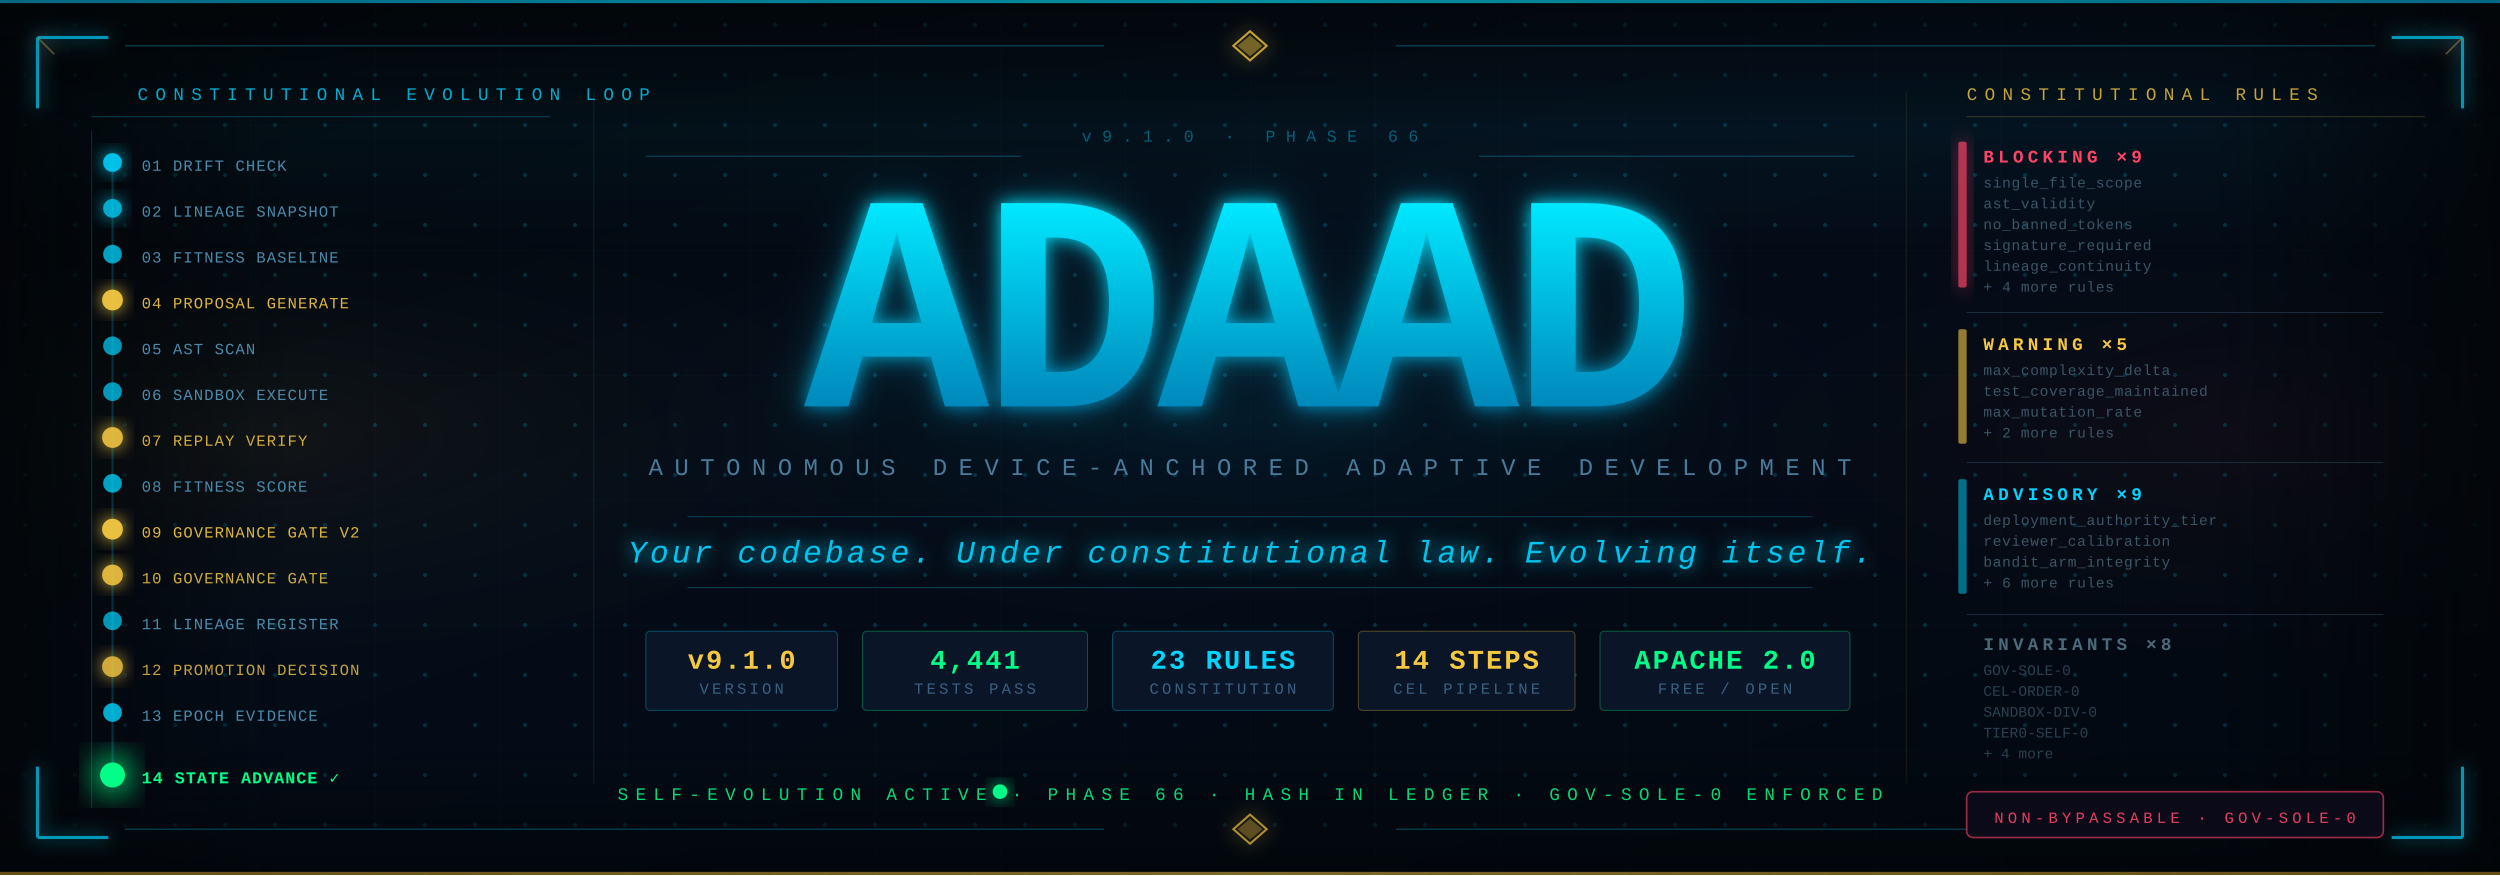
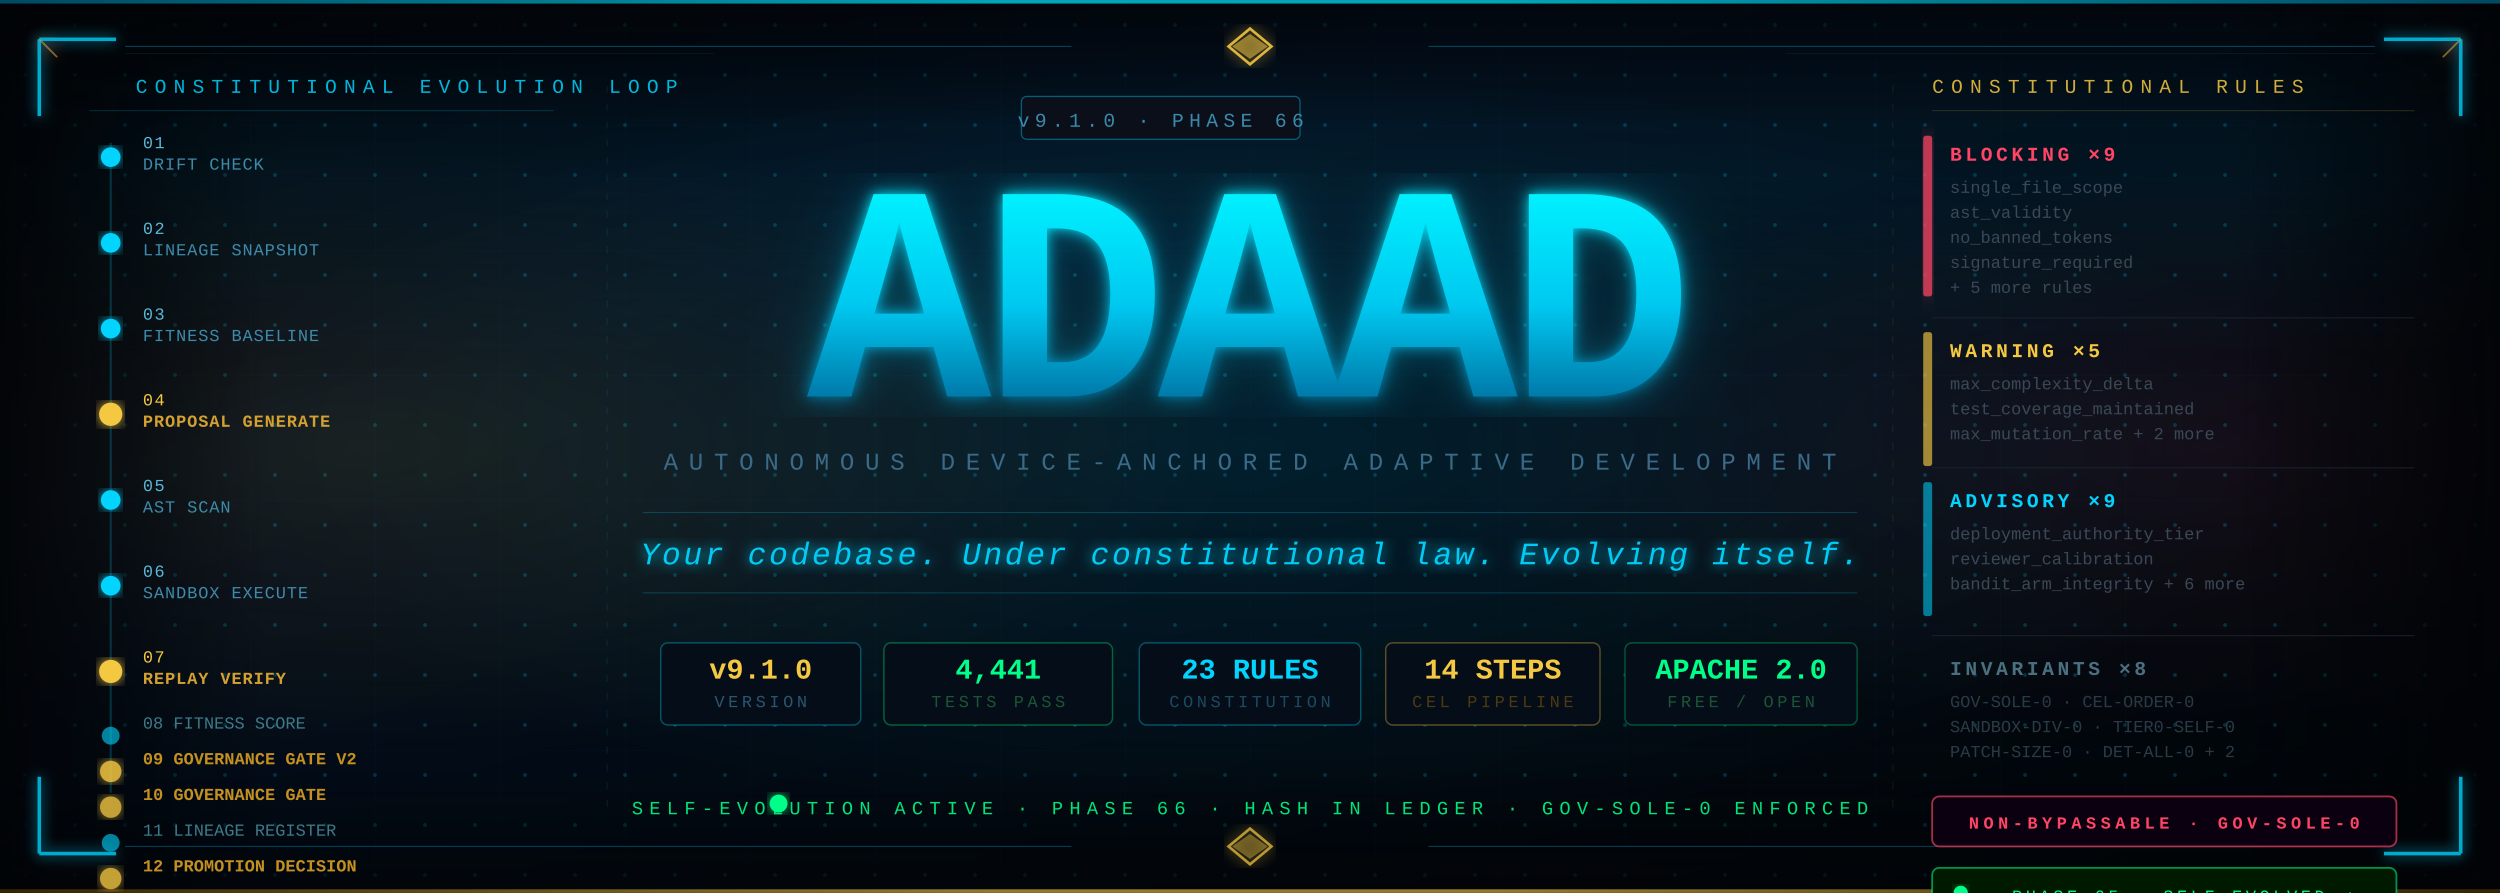
- <svg xmlns="http://www.w3.org/2000/svg" viewBox="0 0 1200 420">
+ <svg xmlns="http://www.w3.org/2000/svg" viewBox="0 0 1400 500">
  <defs>
    <style>
-     @keyframes pulse-cyan { 0%,100%{opacity:.9;} 50%{opacity:.4;} }
-     @keyframes pulse-gold { 0%,100%{opacity:.8;} 50%{opacity:.3;} }
-     @keyframes scan { 0%{transform:translateY(-420px)} 100%{transform:translateY(420px)} }
-     @keyframes dot-blink-1 { 0%,100%{fill:#00d4ff;opacity:1} 35%{fill:#00ff88;opacity:.6} }
-     @keyframes dot-blink-2 { 0%,100%{fill:#f5c842;opacity:.9} 60%{fill:#00d4ff;opacity:.5} }
-     @keyframes dot-blink-3 { 0%,100%{fill:#00ff88;opacity:1} 70%{fill:#f5c842;opacity:.4} }
-     @keyframes glow-breathe { 0%,100%{opacity:.04} 50%{opacity:.12} }
-     @keyframes title-pulse { 0%,100%{filter:url(#glow-strong)} 50%{filter:url(#glow-max)} }
+     @keyframes scan { 0%{transform:translateY(-200px)} 100%{transform:translateY(700px)} }
+     @keyframes flicker { 0%,100%{opacity:.9} 48%{opacity:.45} 52%{opacity:.7} }
+     @keyframes breathe { 0%,100%{opacity:.06} 50%{opacity:.18} }
+     @keyframes beacon { 0%,100%{r:5;opacity:1} 50%{r:8;opacity:.5} }
+     @keyframes beacon2 { 0%,100%{r:4;opacity:1} 50%{r:7;opacity:.4} }
+     @keyframes goldpulse { 0%,100%{opacity:.9} 50%{opacity:.35} }
+     @keyframes cyanpulse { 0%,100%{opacity:.85} 50%{opacity:.3} }
+     @keyframes greenpulse { 0%,100%{opacity:.95} 50%{opacity:.5} }
+     @keyframes shimmer { 0%{stroke-dashoffset:0} 100%{stroke-dashoffset:-40} }
  </style>
-     <pattern id="dots" x="0" y="0" width="24" height="24" patternUnits="userSpaceOnUse">
-       <circle cx="12" cy="12" r="1" fill="#00d4ff" opacity="0.18" />
+     <pattern id="dots" width="28" height="28" patternUnits="userSpaceOnUse">
+       <circle cx="14" cy="14" r="1.1" fill="#00d4ff" opacity="0.2" />
    </pattern>
-     <pattern id="grid" x="0" y="0" width="60" height="60" patternUnits="userSpaceOnUse">
-       <path d="M 60 0 L 0 0 0 60" fill="none" stroke="#00d4ff" stroke-width="0.3" opacity="0.12" />
+     <pattern id="finegrid" width="70" height="70" patternUnits="userSpaceOnUse">
+       <path d="M70 0L0 0 0 70" fill="none" stroke="#00d4ff" stroke-width="0.3" opacity="0.11" />
    </pattern>
-     <filter id="glow-soft" x="-50%" y="-50%" width="200%" height="200%">
-       <feGaussianBlur stdDeviation="4" result="b" />
-       <feMerge>
-         <feMergeNode in="b" />
-         <feMergeNode in="SourceGraphic" />
-       </feMerge>
-     </filter>
-     <filter id="glow-strong" x="-80%" y="-80%" width="260%" height="260%">
-       <feGaussianBlur stdDeviation="8" result="b" />
-       <feMerge>
-         <feMergeNode in="b" />
-         <feMergeNode in="b" />
-         <feMergeNode in="SourceGraphic" />
-       </feMerge>
-     </filter>
-     <filter id="glow-max" x="-100%" y="-100%" width="300%" height="300%">
-       <feGaussianBlur stdDeviation="14" result="b" />
-       <feMerge>
-         <feMergeNode in="b" />
-         <feMergeNode in="b" />
-         <feMergeNode in="SourceGraphic" />
-       </feMerge>
-     </filter>
-     <filter id="glow-red" x="-80%" y="-80%" width="260%" height="260%">
+     <filter id="gs">
+       <feGaussianBlur stdDeviation="3.5" result="b" />
+       <feMerge>
+         <feMergeNode in="b" />
+         <feMergeNode in="SourceGraphic" />
+       </feMerge>
+     </filter>
+     <filter id="gm">
+       <feGaussianBlur stdDeviation="9" result="b" />
+       <feMerge>
+         <feMergeNode in="b" />
+         <feMergeNode in="b" />
+         <feMergeNode in="SourceGraphic" />
+       </feMerge>
+     </filter>
+     <filter id="gxl">
+       <feGaussianBlur stdDeviation="20" result="b" />
+       <feMerge>
+         <feMergeNode in="b" />
+         <feMergeNode in="b" />
+         <feMergeNode in="b" />
+         <feMergeNode in="SourceGraphic" />
+       </feMerge>
+     </filter>
+     <filter id="gred">
      <feGaussianBlur stdDeviation="5" result="b" />
      <feMerge>
        <feMergeNode in="b" />
        <feMergeNode in="SourceGraphic" />
      </feMerge>
    </filter>
-     <filter id="vignette">
-       <feFlood flood-color="black" flood-opacity="1" result="flood" />
-       <feComposite in="flood" in2="SourceGraphic" operator="in" result="comp" />
-       <feBlend in="SourceGraphic" in2="comp" mode="normal" />
-     </filter>
-     <linearGradient id="bg-grad" x1="0%" y1="0%" x2="100%" y2="100%">
-       <stop offset="0%" stop-color="#020508" />
-       <stop offset="40%" stop-color="#040c18" />
-       <stop offset="100%" stop-color="#020810" />
-     </linearGradient>
-     <radialGradient id="center-glow" cx="50%" cy="48%" r="45%">
-       <stop offset="0%" stop-color="#00d4ff" stop-opacity="0.07" />
-       <stop offset="60%" stop-color="#0a1628" stop-opacity="0" />
-       <stop offset="100%" stop-color="#020508" stop-opacity="0" />
+     <linearGradient id="bg" x1="0%" y1="0%" x2="100%" y2="100%">
+       <stop offset="0%" stop-color="#010306" />
+       <stop offset="30%" stop-color="#030d1c" />
+       <stop offset="65%" stop-color="#020a12" />
+       <stop offset="100%" stop-color="#010306" />
+     </linearGradient>
+     <radialGradient id="cglow" cx="50%" cy="50%" r="42%">
+       <stop offset="0%" stop-color="#00d4ff" stop-opacity="0.1">
+         <animate attributeName="stop-opacity" values="0.1;0.2;0.1" dur="5s" repeatCount="indefinite" />
+       </stop>
+       <stop offset="100%" stop-color="#00d4ff" stop-opacity="0" />
    </radialGradient>
-     <radialGradient id="left-glow" cx="10%" cy="50%" r="30%">
-       <stop offset="0%" stop-color="#f5c842" stop-opacity="0.06" />
-       <stop offset="100%" stop-color="#020508" stop-opacity="0" />
+     <radialGradient id="lglow" cx="15%" cy="50%" r="35%">
+       <stop offset="0%" stop-color="#f5c842" stop-opacity="0.09" />
+       <stop offset="100%" stop-color="#f5c842" stop-opacity="0" />
    </radialGradient>
-     <radialGradient id="right-glow" cx="90%" cy="50%" r="30%">
-       <stop offset="0%" stop-color="#ff4466" stop-opacity="0.05" />
-       <stop offset="100%" stop-color="#020508" stop-opacity="0" />
+     <radialGradient id="rglow" cx="88%" cy="50%" r="32%">
+       <stop offset="0%" stop-color="#ff4466" stop-opacity="0.07" />
+       <stop offset="100%" stop-color="#ff4466" stop-opacity="0" />
    </radialGradient>
-     <linearGradient id="cyan-grad" x1="0%" y1="0%" x2="100%" y2="0%">
-       <stop offset="0%" stop-color="#00a8d4" />
-       <stop offset="50%" stop-color="#00e8ff" />
-       <stop offset="100%" stop-color="#00a8d4" />
-     </linearGradient>
-     <linearGradient id="gold-grad" x1="0%" y1="0%" x2="100%" y2="0%">
-       <stop offset="0%" stop-color="#c89820" />
-       <stop offset="50%" stop-color="#f5c842" />
-       <stop offset="100%" stop-color="#c89820" />
-     </linearGradient>
-     <linearGradient id="scan-grad" x1="0%" y1="0%" x2="0%" y2="100%">
+     <linearGradient id="cyang" x1="0%" y1="0%" x2="100%" y2="0%">
+       <stop offset="0%" stop-color="#006688" />
+       <stop offset="40%" stop-color="#00e8ff" />
+       <stop offset="60%" stop-color="#00e8ff" />
+       <stop offset="100%" stop-color="#006688" />
+     </linearGradient>
+     <linearGradient id="goldg" x1="0%" y1="0%" x2="100%" y2="0%">
+       <stop offset="0%" stop-color="#5a3a00" />
+       <stop offset="40%" stop-color="#f5c842" />
+       <stop offset="60%" stop-color="#f5c842" />
+       <stop offset="100%" stop-color="#5a3a00" />
+     </linearGradient>
+     <linearGradient id="titleg" x1="0%" y1="0%" x2="0%" y2="100%">
+       <stop offset="0%" stop-color="#00f0ff" />
+       <stop offset="55%" stop-color="#00c8f0" />
+       <stop offset="100%" stop-color="#007aaa" />
+     </linearGradient>
+     <linearGradient id="scanfade" x1="0%" y1="0%" x2="0%" y2="100%">
      <stop offset="0%" stop-color="#00d4ff" stop-opacity="0" />
-       <stop offset="50%" stop-color="#00d4ff" stop-opacity="0.04" />
+       <stop offset="50%" stop-color="#00d4ff" stop-opacity="0.05" />
      <stop offset="100%" stop-color="#00d4ff" stop-opacity="0" />
    </linearGradient>
-     <linearGradient id="title-glow-grad" x1="0%" y1="0%" x2="0%" y2="100%">
-       <stop offset="0%" stop-color="#00e8ff" />
-       <stop offset="100%" stop-color="#0088bb" />
-     </linearGradient>
-     <linearGradient id="vignette-grad" x1="0%" y1="0%" x2="100%" y2="0%">
-       <stop offset="0%" stop-color="#020508" stop-opacity="0.9" />
-       <stop offset="12%" stop-color="#020508" stop-opacity="0" />
-       <stop offset="88%" stop-color="#020508" stop-opacity="0" />
-       <stop offset="100%" stop-color="#020508" stop-opacity="0.9" />
-     </linearGradient>
-     <linearGradient id="vignette-tb" x1="0%" y1="0%" x2="0%" y2="100%">
-       <stop offset="0%" stop-color="#020508" stop-opacity="0.6" />
-       <stop offset="15%" stop-color="#020508" stop-opacity="0" />
-       <stop offset="85%" stop-color="#020508" stop-opacity="0" />
-       <stop offset="100%" stop-color="#020508" stop-opacity="0.7" />
-     </linearGradient>
-     <clipPath id="banner-clip">
-       <rect width="1200" height="420" />
+     <linearGradient id="vlr" x1="0%" y1="0%" x2="100%" y2="0%">
+       <stop offset="0%" stop-color="#010306" stop-opacity="0.92" />
+       <stop offset="11%" stop-color="#010306" stop-opacity="0" />
+       <stop offset="89%" stop-color="#010306" stop-opacity="0" />
+       <stop offset="100%" stop-color="#010306" stop-opacity="0.92" />
+     </linearGradient>
+     <linearGradient id="vtb" x1="0%" y1="0%" x2="0%" y2="100%">
+       <stop offset="0%" stop-color="#010306" stop-opacity="0.7" />
+       <stop offset="14%" stop-color="#010306" stop-opacity="0" />
+       <stop offset="86%" stop-color="#010306" stop-opacity="0" />
+       <stop offset="100%" stop-color="#010306" stop-opacity="0.75" />
+     </linearGradient>
+     <clipPath id="clip">
+       <rect width="1400" height="500" />
    </clipPath>
  </defs>
-   <rect width="1200" height="420" fill="url(#bg-grad)" />
-   <rect width="1200" height="420" fill="url(#dots)" />
-   <rect width="1200" height="420" fill="url(#grid)" opacity="0.5" />
-   <rect width="1200" height="420" fill="url(#center-glow)">
-     <animate attributeName="opacity" values="1;1.5;1" dur="4s" repeatCount="indefinite" />
-   </rect>
-   <rect width="1200" height="420" fill="url(#left-glow)" />
-   <rect width="1200" height="420" fill="url(#right-glow)" />
-   <g clip-path="url(#banner-clip)">
-     <rect x="0" y="0" width="1200" height="120" fill="url(#scan-grad)">
-       <animateTransform attributeName="transform" type="translate" values="0,0;0,420" dur="6s" repeatCount="indefinite" calcMode="linear" />
+   <rect width="1400" height="500" fill="url(#bg)" />
+   <rect width="1400" height="500" fill="url(#dots)" />
+   <rect width="1400" height="500" fill="url(#finegrid)" opacity="0.55" />
+   <rect width="1400" height="500" fill="url(#cglow)" />
+   <rect width="1400" height="500" fill="url(#lglow)" />
+   <rect width="1400" height="500" fill="url(#rglow)" />
+   <g clip-path="url(#clip)">
+     <rect x="0" y="0" width="1400" height="200" fill="url(#scanfade)">
+       <animateTransform attributeName="transform" type="translate" values="0,-200;0,700" dur="7s" repeatCount="indefinite" />
    </rect>
  </g>
-   <rect width="1200" height="420" fill="url(#vignette-grad)" />
-   <rect width="1200" height="420" fill="url(#vignette-tb)" />
-   <rect x="0" y="0" width="1200" height="1.5" fill="url(#cyan-grad)" opacity="0.6" />
-   <rect x="0" y="418.5" width="1200" height="1.5" fill="url(#gold-grad)" opacity="0.5" />
-   <line x1="60" y1="22" x2="530" y2="22" stroke="#00d4ff" stroke-width="0.5" opacity="0.35" />
-   <polygon points="600,15 608,22 600,29 592,22" fill="none" stroke="#f5c842" stroke-width="1" opacity="0.8" filter="url(#glow-soft)" />
-   <polygon points="600,17 606,22 600,27 594,22" fill="#f5c842" opacity="0.4" />
-   <line x1="670" y1="22" x2="1140" y2="22" stroke="#00d4ff" stroke-width="0.5" opacity="0.35" />
-   <line x1="60" y1="398" x2="530" y2="398" stroke="#00d4ff" stroke-width="0.5" opacity="0.35" />
-   <polygon points="600,391 608,398 600,405 592,398" fill="none" stroke="#f5c842" stroke-width="1" opacity="0.7" filter="url(#glow-soft)" />
-   <polygon points="600,393 606,398 600,403 594,398" fill="#f5c842" opacity="0.3" />
-   <line x1="670" y1="398" x2="1140" y2="398" stroke="#00d4ff" stroke-width="0.5" opacity="0.35" />
-   <g opacity="0.7" filter="url(#glow-soft)">
-     <line x1="18" y1="18" x2="52" y2="18" stroke="#00d4ff" stroke-width="1.5" />
-     <line x1="18" y1="18" x2="18" y2="52" stroke="#00d4ff" stroke-width="1.5" />
-     <line x1="18" y1="18" x2="26" y2="26" stroke="#f5c842" stroke-width="0.8" opacity="0.5" />
-     <line x1="1182" y1="18" x2="1148" y2="18" stroke="#00d4ff" stroke-width="1.5" />
-     <line x1="1182" y1="18" x2="1182" y2="52" stroke="#00d4ff" stroke-width="1.5" />
-     <line x1="1182" y1="18" x2="1174" y2="26" stroke="#f5c842" stroke-width="0.8" opacity="0.5" />
-     <line x1="18" y1="402" x2="52" y2="402" stroke="#00d4ff" stroke-width="1.5" />
-     <line x1="18" y1="402" x2="18" y2="368" stroke="#00d4ff" stroke-width="1.5" />
-     <line x1="1182" y1="402" x2="1148" y2="402" stroke="#00d4ff" stroke-width="1.5" />
-     <line x1="1182" y1="402" x2="1182" y2="368" stroke="#00d4ff" stroke-width="1.5" />
-   </g>
-   <g transform="translate(44, 48)">
-     <text x="22" y="0" fill="#00d4ff" font-family="'Courier New',monospace" font-size="8.5" letter-spacing="3.5" opacity="0.8">CONSTITUTIONAL EVOLUTION LOOP</text>
-     <line x1="0" y1="8" x2="220" y2="8" stroke="#00d4ff" stroke-width="0.5" opacity="0.25" />
-     <line x1="10" y1="28" x2="10" y2="326" stroke="#00d4ff" stroke-width="1" opacity="0.2" />
+   <rect width="1400" height="500" fill="url(#vlr)" />
+   <rect width="1400" height="500" fill="url(#vtb)" />
+   <rect x="0" y="0" width="1400" height="2" fill="url(#cyang)" opacity="0.7" />
+   <rect x="0" y="498" width="1400" height="2" fill="url(#goldg)" opacity="0.6" />
+   <line x1="70" y1="26" x2="600" y2="26" stroke="#00d4ff" stroke-width="0.6" opacity="0.3" />
+   <line x1="70" y1="30" x2="400" y2="30" stroke="#00d4ff" stroke-width="0.3" opacity="0.15" />
+   <polygon points="700,16 712,26 700,36 688,26" fill="none" stroke="#f5c842" stroke-width="1.5" opacity="0.9" filter="url(#gs)">
+     <animate attributeName="stroke-opacity" values="0.9;0.35;0.9" dur="3.5s" repeatCount="indefinite" />
+   </polygon>
+   <polygon points="700,19 710,26 700,33 690,26" fill="#f5c842" opacity="0.55" />
+   <line x1="800" y1="26" x2="1330" y2="26" stroke="#00d4ff" stroke-width="0.6" opacity="0.3" />
+   <line x1="1000" y1="30" x2="1330" y2="30" stroke="#00d4ff" stroke-width="0.3" opacity="0.15" />
+   <line x1="70" y1="474" x2="600" y2="474" stroke="#00d4ff" stroke-width="0.6" opacity="0.28" />
+   <polygon points="700,464 712,474 700,484 688,474" fill="none" stroke="#f5c842" stroke-width="1.5" opacity="0.75" filter="url(#gs)" />
+   <polygon points="700,467 710,474 700,481 690,474" fill="#f5c842" opacity="0.4" />
+   <line x1="800" y1="474" x2="1330" y2="474" stroke="#00d4ff" stroke-width="0.6" opacity="0.28" />
+   <g filter="url(#gs)" opacity="0.8">
+     <line x1="22" y1="22" x2="65" y2="22" stroke="#00d4ff" stroke-width="2" />
+     <line x1="22" y1="22" x2="22" y2="65" stroke="#00d4ff" stroke-width="2" />
+     <line x1="22" y1="22" x2="32" y2="32" stroke="#f5c842" stroke-width="1" opacity="0.6" />
+     <line x1="1378" y1="22" x2="1335" y2="22" stroke="#00d4ff" stroke-width="2" />
+     <line x1="1378" y1="22" x2="1378" y2="65" stroke="#00d4ff" stroke-width="2" />
+     <line x1="1378" y1="22" x2="1368" y2="32" stroke="#f5c842" stroke-width="1" opacity="0.6" />
+     <line x1="22" y1="478" x2="65" y2="478" stroke="#00d4ff" stroke-width="2" />
+     <line x1="22" y1="478" x2="22" y2="435" stroke="#00d4ff" stroke-width="2" />
+     <line x1="1378" y1="478" x2="1335" y2="478" stroke="#00d4ff" stroke-width="2" />
+     <line x1="1378" y1="478" x2="1378" y2="435" stroke="#00d4ff" stroke-width="2" />
+   </g>
+   <g transform="translate(50, 52)">
+     <text font-family="'Courier New',monospace" x="26" y="0" fill="#00d4ff" font-size="11" letter-spacing="4" opacity="0.85">CONSTITUTIONAL EVOLUTION LOOP</text>
+     <line x1="0" y1="10" x2="260" y2="10" stroke="#00d4ff" stroke-width="0.5" opacity="0.22" />
+     <line x1="12" y1="28" x2="12" y2="392" stroke="#00d4ff" stroke-width="1.2" opacity="0.2" />
    <g font-family="'Courier New',monospace">
-       <circle cx="10" cy="30" r="4.5" fill="#00d4ff" opacity="0.9" filter="url(#glow-soft)">
-         <animate attributeName="opacity" values="0.9;0.4;0.9" dur="3.1s" begin="0s" repeatCount="indefinite" />
-       </circle>
-       <text x="24" y="34" fill="#4a8aaa" font-size="7.5" letter-spacing="0.5">01  DRIFT CHECK</text>
-       <circle cx="10" cy="52" r="4.5" fill="#00d4ff" opacity="0.8" filter="url(#glow-soft)">
-         <animate attributeName="opacity" values="0.8;0.35;0.8" dur="2.8s" begin="0.3s" repeatCount="indefinite" />
-       </circle>
-       <text x="24" y="56" fill="#4a8aaa" font-size="7.5" letter-spacing="0.5">02  LINEAGE SNAPSHOT</text>
-       <circle cx="10" cy="74" r="4.5" fill="#00d4ff" opacity="0.75">
-         <animate attributeName="opacity" values="0.75;0.3;0.75" dur="3.4s" begin="0.6s" repeatCount="indefinite" />
-       </circle>
-       <text x="24" y="78" fill="#4a8aaa" font-size="7.5" letter-spacing="0.5">03  FITNESS BASELINE</text>
-       <circle cx="10" cy="96" r="5" fill="#f5c842" opacity="0.95" filter="url(#glow-soft)">
-         <animate attributeName="opacity" values="0.95;0.4;0.95" dur="2.2s" begin="0s" repeatCount="indefinite" />
-       </circle>
-       <text x="24" y="100" fill="#f5c842" font-size="7.5" letter-spacing="0.5" opacity="0.9">04  PROPOSAL GENERATE</text>
-       <circle cx="10" cy="118" r="4.5" fill="#00d4ff" opacity="0.7">
-         <animate attributeName="opacity" values="0.7;0.25;0.7" dur="3.7s" begin="0.9s" repeatCount="indefinite" />
-       </circle>
-       <text x="24" y="122" fill="#4a8aaa" font-size="7.5" letter-spacing="0.5">05  AST SCAN</text>
-       <circle cx="10" cy="140" r="4.5" fill="#00d4ff" opacity="0.7">
-         <animate attributeName="opacity" values="0.7;0.3;0.7" dur="4.1s" begin="1.2s" repeatCount="indefinite" />
-       </circle>
-       <text x="24" y="144" fill="#4a8aaa" font-size="7.5" letter-spacing="0.5">06  SANDBOX EXECUTE</text>
-       <circle cx="10" cy="162" r="5" fill="#f5c842" opacity="0.9" filter="url(#glow-soft)">
-         <animate attributeName="opacity" values="0.9;0.4;0.9" dur="2.5s" begin="0.4s" repeatCount="indefinite" />
-       </circle>
-       <text x="24" y="166" fill="#f5c842" font-size="7.5" letter-spacing="0.5" opacity="0.85">07  REPLAY VERIFY</text>
-       <circle cx="10" cy="184" r="4.5" fill="#00d4ff" opacity="0.75">
-         <animate attributeName="opacity" values="0.75;0.3;0.75" dur="3.3s" begin="1.5s" repeatCount="indefinite" />
-       </circle>
-       <text x="24" y="188" fill="#4a8aaa" font-size="7.5" letter-spacing="0.5">08  FITNESS SCORE</text>
-       <circle cx="10" cy="206" r="5" fill="#f5c842" opacity="0.95" filter="url(#glow-soft)">
-         <animate attributeName="opacity" values="0.95;0.45;0.95" dur="1.9s" begin="0.7s" repeatCount="indefinite" />
-       </circle>
-       <text x="24" y="210" fill="#f5c842" font-size="7.5" letter-spacing="0.5" opacity="0.9">09  GOVERNANCE GATE V2</text>
-       <circle cx="10" cy="228" r="5" fill="#f5c842" opacity="0.9" filter="url(#glow-soft)">
-         <animate attributeName="opacity" values="0.9;0.4;0.9" dur="2.1s" begin="1.1s" repeatCount="indefinite" />
-       </circle>
-       <text x="24" y="232" fill="#f5c842" font-size="7.5" letter-spacing="0.5" opacity="0.85">10  GOVERNANCE GATE</text>
-       <circle cx="10" cy="250" r="4.5" fill="#00d4ff" opacity="0.7">
-         <animate attributeName="opacity" values="0.7;0.28;0.7" dur="3.9s" begin="1.8s" repeatCount="indefinite" />
-       </circle>
-       <text x="24" y="254" fill="#4a8aaa" font-size="7.5" letter-spacing="0.5">11  LINEAGE REGISTER</text>
-       <circle cx="10" cy="272" r="5" fill="#f5c842" opacity="0.85" filter="url(#glow-soft)">
-         <animate attributeName="opacity" values="0.85;0.35;0.85" dur="2.6s" begin="0.2s" repeatCount="indefinite" />
-       </circle>
-       <text x="24" y="276" fill="#f5c842" font-size="7.5" letter-spacing="0.5" opacity="0.8">12  PROMOTION DECISION</text>
-       <circle cx="10" cy="294" r="4.5" fill="#00d4ff" opacity="0.8">
-         <animate attributeName="opacity" values="0.8;0.35;0.8" dur="3.6s" begin="2.1s" repeatCount="indefinite" />
-       </circle>
-       <text x="24" y="298" fill="#4a8aaa" font-size="7.5" letter-spacing="0.5">13  EPOCH EVIDENCE</text>
-       <circle cx="10" cy="324" r="6" fill="#00ff88" opacity="1" filter="url(#glow-strong)">
-         <animate attributeName="r" values="5;7;5" dur="2s" repeatCount="indefinite" />
-         <animate attributeName="opacity" values="1;0.6;1" dur="2s" repeatCount="indefinite" />
-       </circle>
-       <text x="24" y="328" fill="#00ff88" font-size="8" letter-spacing="0.5" font-weight="bold">14  STATE ADVANCE ✓</text>
+       <circle cx="12" cy="36" r="5.5" fill="#00d4ff" filter="url(#gs)">
+         <animate attributeName="opacity" values="0.9;0.35;0.9" dur="3.2s" begin="0s" repeatCount="indefinite" />
+       </circle>
+       <text x="30" y="31" fill="#5ab8d8" font-size="9.5" letter-spacing="0.8">01</text>
+       <text x="30" y="43" fill="#3d8aaa" font-size="9.5" letter-spacing="0.5">DRIFT CHECK</text>
+       <circle cx="12" cy="84" r="5.5" fill="#00d4ff" filter="url(#gs)">
+         <animate attributeName="opacity" values="0.8;0.28;0.8" dur="2.9s" begin="0.4s" repeatCount="indefinite" />
+       </circle>
+       <text x="30" y="79" fill="#5ab8d8" font-size="9.5" letter-spacing="0.8">02</text>
+       <text x="30" y="91" fill="#3d8aaa" font-size="9.5" letter-spacing="0.5">LINEAGE SNAPSHOT</text>
+       <circle cx="12" cy="132" r="5.5" fill="#00d4ff" filter="url(#gs)">
+         <animate attributeName="opacity" values="0.75;0.3;0.75" dur="3.7s" begin="0.8s" repeatCount="indefinite" />
+       </circle>
+       <text x="30" y="127" fill="#5ab8d8" font-size="9.5" letter-spacing="0.8">03</text>
+       <text x="30" y="139" fill="#3d8aaa" font-size="9.5" letter-spacing="0.5">FITNESS BASELINE</text>
+       <circle cx="12" cy="180" r="6.5" fill="#f5c842" filter="url(#gs)">
+         <animate attributeName="opacity" values="0.95;0.42;0.95" dur="2.1s" begin="0s" repeatCount="indefinite" />
+       </circle>
+       <text x="30" y="175" fill="#f5c842" font-size="9.5" letter-spacing="0.8">04</text>
+       <text x="30" y="187" fill="#d4a030" font-size="9.5" letter-spacing="0.5" font-weight="bold">PROPOSAL GENERATE</text>
+       <circle cx="12" cy="228" r="5.5" fill="#00d4ff" filter="url(#gs)">
+         <animate attributeName="opacity" values="0.7;0.25;0.7" dur="4.1s" begin="1.2s" repeatCount="indefinite" />
+       </circle>
+       <text x="30" y="223" fill="#5ab8d8" font-size="9.5" letter-spacing="0.8">05</text>
+       <text x="30" y="235" fill="#3d8aaa" font-size="9.5" letter-spacing="0.5">AST SCAN</text>
+       <circle cx="12" cy="276" r="5.5" fill="#00d4ff" filter="url(#gs)">
+         <animate attributeName="opacity" values="0.7;0.28;0.7" dur="3.5s" begin="1.6s" repeatCount="indefinite" />
+       </circle>
+       <text x="30" y="271" fill="#5ab8d8" font-size="9.5" letter-spacing="0.8">06</text>
+       <text x="30" y="283" fill="#3d8aaa" font-size="9.5" letter-spacing="0.5">SANDBOX EXECUTE</text>
+       <circle cx="12" cy="324" r="6.5" fill="#f5c842" filter="url(#gs)">
+         <animate attributeName="opacity" values="0.9;0.38;0.9" dur="2.4s" begin="0.5s" repeatCount="indefinite" />
+       </circle>
+       <text x="30" y="319" fill="#f5c842" font-size="9.5" letter-spacing="0.8">07</text>
+       <text x="30" y="331" fill="#d4a030" font-size="9.5" letter-spacing="0.5" font-weight="bold">REPLAY VERIFY</text>
+       <circle cx="12" cy="360" r="5" fill="#00d4ff" opacity="0.6" />
+       <text x="30" y="356" fill="#3d7a8a" font-size="9.5">08  FITNESS SCORE</text>
+       <circle cx="12" cy="380" r="6" fill="#f5c842" opacity="0.85" filter="url(#gs)" />
+       <text x="30" y="376" fill="#c49020" font-size="9.5" font-weight="bold">09  GOVERNANCE GATE V2</text>
+       <circle cx="12" cy="400" r="6" fill="#f5c842" opacity="0.8" filter="url(#gs)" />
+       <text x="30" y="396" fill="#c49020" font-size="9.5" font-weight="bold">10  GOVERNANCE GATE</text>
+       <circle cx="12" cy="420" r="5" fill="#00d4ff" opacity="0.6" />
+       <text x="30" y="416" fill="#3d7a8a" font-size="9.5">11  LINEAGE REGISTER</text>
+       <circle cx="12" cy="440" r="6" fill="#f5c842" opacity="0.8" filter="url(#gs)" />
+       <text x="30" y="436" fill="#c49020" font-size="9.5" font-weight="bold">12  PROMOTION DECISION</text>
+       <circle cx="12" cy="460" r="4" fill="#00ff88" filter="url(#gm)">
+         <animate attributeName="r" values="5;8;5" dur="2.2s" repeatCount="indefinite" />
+         <animate attributeName="opacity" values="1;0.45;1" dur="2.2s" repeatCount="indefinite" />
+       </circle>
+       <text x="30" y="456" fill="#00ff88" font-size="10" letter-spacing="0.8" font-weight="bold">14  STATE ADVANCE ✓</text>
    </g>
-     <line x1="0" y1="15" x2="0" y2="340" stroke="#00d4ff" stroke-width="0.5" opacity="0.2" />
-   </g>
+   </g>
+   <line x1="340" y1="48" x2="340" y2="452" stroke="#00d4ff" stroke-width="0.5" opacity="0.12" stroke-dasharray="4 6" />
+   <line x1="1060" y1="48" x2="1060" y2="452" stroke="#f5c842" stroke-width="0.5" opacity="0.1" stroke-dasharray="4 6" />
  <g text-anchor="middle">
-     <line x1="310" y1="75" x2="490" y2="75" stroke="#00d4ff" stroke-width="0.5" opacity="0.3" />
-     <line x1="710" y1="75" x2="890" y2="75" stroke="#00d4ff" stroke-width="0.5" opacity="0.3" />
-     <text x="600" y="68" text-anchor="middle" font-family="'Courier New',monospace" font-size="8" fill="#00d4ff" opacity="0.4" letter-spacing="5">v9.1.0  ·  PHASE 66</text>
-     <text x="600" y="195" fill="#002233" font-family="'Courier New',monospace" font-size="148" font-weight="900" letter-spacing="-4" opacity="0.9">ADAAD</text>
-     <text x="600" y="195" fill="#00d4ff" font-family="'Courier New',monospace" font-size="148" font-weight="900" letter-spacing="-4" opacity="0.07" filter="url(#glow-max)">ADAAD</text>
-     <text x="600" y="195" fill="#00d4ff" font-family="'Courier New',monospace" font-size="148" font-weight="900" letter-spacing="-4" opacity="0.15" filter="url(#glow-strong)">ADAAD</text>
-     <text x="600" y="195" fill="url(#title-glow-grad)" font-family="'Courier New',monospace" font-size="148" font-weight="900" letter-spacing="-4" filter="url(#glow-soft)">ADAAD</text>
-     <text x="600" y="228" fill="#4a7a99" font-family="'Courier New',monospace" font-size="11.5" letter-spacing="5.5">AUTONOMOUS DEVICE-ANCHORED ADAPTIVE DEVELOPMENT</text>
-     <line x1="330" y1="248" x2="870" y2="248" stroke="#00d4ff" stroke-width="0.5" opacity="0.25" />
-     <text x="600" y="270" fill="#00d4ff" font-family="'Courier New',monospace" font-size="15" letter-spacing="1.5" opacity="0.92" font-style="italic" filter="url(#glow-soft)">Your codebase. Under constitutional law. Evolving itself.</text>
-     <line x1="330" y1="282" x2="870" y2="282" stroke="#00d4ff" stroke-width="0.5" opacity="0.25" />
-     <g transform="translate(600, 315)" font-family="'Courier New',monospace">
-       <rect x="-290" y="-12" width="92" height="38" rx="2" fill="#0a1628" stroke="#00d4ff" stroke-width="0.5" stroke-opacity="0.3" />
-       <text x="-244" y="6" text-anchor="middle" fill="#f5c842" font-size="13" font-weight="700" letter-spacing="1">v9.1.0</text>
-       <text x="-244" y="18" text-anchor="middle" fill="#3a6080" font-size="7.5" letter-spacing="1.5">VERSION</text>
-       <rect x="-186" y="-12" width="108" height="38" rx="2" fill="#0a1628" stroke="#00ff88" stroke-width="0.5" stroke-opacity="0.3" />
-       <text x="-132" y="6" text-anchor="middle" fill="#00ff88" font-size="13" font-weight="700" letter-spacing="1">4,441</text>
-       <text x="-132" y="18" text-anchor="middle" fill="#3a6080" font-size="7.5" letter-spacing="1.5">TESTS PASS</text>
-       <rect x="-66" y="-12" width="106" height="38" rx="2" fill="#0a1628" stroke="#00d4ff" stroke-width="0.5" stroke-opacity="0.3" />
-       <text x="-13" y="6" text-anchor="middle" fill="#00d4ff" font-size="13" font-weight="700" letter-spacing="1">23 RULES</text>
-       <text x="-13" y="18" text-anchor="middle" fill="#3a6080" font-size="7.5" letter-spacing="1.5">CONSTITUTION</text>
-       <rect x="52" y="-12" width="104" height="38" rx="2" fill="#0a1628" stroke="#f5c842" stroke-width="0.5" stroke-opacity="0.3" />
-       <text x="104" y="6" text-anchor="middle" fill="#f5c842" font-size="13" font-weight="700" letter-spacing="1">14 STEPS</text>
-       <text x="104" y="18" text-anchor="middle" fill="#3a6080" font-size="7.5" letter-spacing="1.5">CEL PIPELINE</text>
-       <rect x="168" y="-12" width="120" height="38" rx="2" fill="#0a1628" stroke="#00ff88" stroke-width="0.5" stroke-opacity="0.3" />
-       <text x="228" y="6" text-anchor="middle" fill="#00ff88" font-size="13" font-weight="700" letter-spacing="1">APACHE 2.0</text>
-       <text x="228" y="18" text-anchor="middle" fill="#3a6080" font-size="7.5" letter-spacing="1.5">FREE / OPEN</text>
+     <rect x="572" y="54" width="156" height="24" rx="3" fill="#0a0f1a" stroke="#00d4ff" stroke-width="0.7" stroke-opacity="0.4" />
+     <text x="650" y="71" font-family="'Courier New',monospace" font-size="11" fill="#3a8aaa" letter-spacing="3">v9.1.0  ·  PHASE 66</text>
+     <text x="700" y="222" fill="#001e2e" font-family="'Courier New',monospace" font-size="172" font-weight="900" letter-spacing="-5">ADAAD</text>
+     <text x="700" y="222" fill="#00d4ff" font-family="'Courier New',monospace" font-size="172" font-weight="900" letter-spacing="-5" opacity="0.08" filter="url(#gxl)">ADAAD</text>
+     <text x="700" y="222" fill="#00d4ff" font-family="'Courier New',monospace" font-size="172" font-weight="900" letter-spacing="-5" opacity="0.18" filter="url(#gm)">ADAAD</text>
+     <text x="700" y="222" fill="url(#titleg)" font-family="'Courier New',monospace" font-size="172" font-weight="900" letter-spacing="-5" filter="url(#gs)">ADAAD</text>
+     <text x="700" y="263" fill="#3a6a88" font-family="'Courier New',monospace" font-size="13.5" letter-spacing="6">AUTONOMOUS DEVICE-ANCHORED ADAPTIVE DEVELOPMENT</text>
+     <line x1="360" y1="287" x2="1040" y2="287" stroke="#00d4ff" stroke-width="0.6" opacity="0.22" />
+     <text x="700" y="316" fill="#00d4ff" font-family="'Courier New',monospace" font-size="17.5" letter-spacing="1.5" opacity="0.95" font-style="italic" filter="url(#gs)">Your codebase. Under constitutional law. Evolving itself.</text>
+     <line x1="360" y1="332" x2="1040" y2="332" stroke="#00d4ff" stroke-width="0.6" opacity="0.22" />
+     <g transform="translate(700,378)" font-family="'Courier New',monospace">
+       <rect x="-330" y="-18" width="112" height="46" rx="4" fill="#050d18" stroke="#00d4ff" stroke-width="0.8" stroke-opacity="0.35" />
+       <text x="-274" y="2" text-anchor="middle" fill="#f5c842" font-size="16" font-weight="700">v9.1.0</text>
+       <text x="-274" y="18" text-anchor="middle" fill="#2a5570" font-size="9.5" letter-spacing="2">VERSION</text>
+       <rect x="-205" y="-18" width="128" height="46" rx="4" fill="#050d18" stroke="#00ff88" stroke-width="0.8" stroke-opacity="0.35" />
+       <text x="-141" y="2" text-anchor="middle" fill="#00ff88" font-size="16" font-weight="700">4,441</text>
+       <text x="-141" y="18" text-anchor="middle" fill="#1a5535" font-size="9.5" letter-spacing="2">TESTS PASS</text>
+       <rect x="-62" y="-18" width="124" height="46" rx="4" fill="#050d18" stroke="#00d4ff" stroke-width="0.8" stroke-opacity="0.35" />
+       <text x="0" y="2" text-anchor="middle" fill="#00d4ff" font-size="16" font-weight="700">23 RULES</text>
+       <text x="0" y="18" text-anchor="middle" fill="#1a4a60" font-size="9.5" letter-spacing="2">CONSTITUTION</text>
+       <rect x="76" y="-18" width="120" height="46" rx="4" fill="#050d18" stroke="#f5c842" stroke-width="0.8" stroke-opacity="0.35" />
+       <text x="136" y="2" text-anchor="middle" fill="#f5c842" font-size="16" font-weight="700">14 STEPS</text>
+       <text x="136" y="18" text-anchor="middle" fill="#4a3a10" font-size="9.5" letter-spacing="2">CEL PIPELINE</text>
+       <rect x="210" y="-18" width="130" height="46" rx="4" fill="#050d18" stroke="#00ff88" stroke-width="0.8" stroke-opacity="0.3" />
+       <text x="275" y="2" text-anchor="middle" fill="#00ff88" font-size="16" font-weight="700">APACHE 2.0</text>
+       <text x="275" y="18" text-anchor="middle" fill="#1a5535" font-size="9.5" letter-spacing="2">FREE / OPEN</text>
    </g>
-     <circle cx="480" cy="380" r="3.5" fill="#00ff88" filter="url(#glow-soft)">
-       <animate attributeName="opacity" values="1;0.3;1" dur="1.8s" repeatCount="indefinite" />
+     <circle cx="436" cy="450" r="5" fill="#00ff88" filter="url(#gs)">
+       <animate attributeName="opacity" values="1;0.25;1" dur="1.9s" repeatCount="indefinite" />
    </circle>
-     <text x="600" y="384" fill="#00ff88" font-family="'Courier New',monospace" font-size="8.5" letter-spacing="3.5" opacity="0.85">SELF-EVOLUTION ACTIVE  ·  PHASE 66  ·  HASH IN LEDGER  ·  GOV-SOLE-0 ENFORCED</text>
-   </g>
-   <g transform="translate(944, 48)">
-     <text x="0" y="0" fill="#f5c842" font-family="'Courier New',monospace" font-size="8.5" letter-spacing="3.5" opacity="0.8">CONSTITUTIONAL RULES</text>
-     <line x1="0" y1="8" x2="220" y2="8" stroke="#f5c842" stroke-width="0.5" opacity="0.2" />
-     <g transform="translate(0, 22)" font-family="'Courier New',monospace">
-       <rect x="-4" y="-2" width="4" height="70" rx="1" fill="#ff4466" opacity="0.7" filter="url(#glow-red)" />
-       <text x="8" y="8" fill="#ff4466" font-size="8.5" letter-spacing="2" font-weight="700">BLOCKING  ×9</text>
-       <g fill="#3a5566" font-size="7" letter-spacing="0.3">
-         <text x="8" y="20">single_file_scope</text>
-         <text x="8" y="30">ast_validity</text>
-         <text x="8" y="40">no_banned_tokens</text>
-         <text x="8" y="50">signature_required</text>
-         <text x="8" y="60">lineage_continuity</text>
-         <text x="8" y="70">+ 4 more rules</text>
-       </g>
-       <line x1="0" y1="80" x2="200" y2="80" stroke="#1a2a3a" stroke-width="0.5" />
-       <rect x="-4" y="88" width="4" height="55" rx="1" fill="#f5c842" opacity="0.6" />
-       <text x="8" y="98" fill="#f5c842" font-size="8.5" letter-spacing="2" font-weight="700">WARNING  ×5</text>
-       <g fill="#3a5566" font-size="7" letter-spacing="0.3">
-         <text x="8" y="110">max_complexity_delta</text>
-         <text x="8" y="120">test_coverage_maintained</text>
-         <text x="8" y="130">max_mutation_rate</text>
-         <text x="8" y="140">+ 2 more rules</text>
-       </g>
-       <line x1="0" y1="152" x2="200" y2="152" stroke="#1a2a3a" stroke-width="0.5" />
-       <rect x="-4" y="160" width="4" height="55" rx="1" fill="#00d4ff" opacity="0.5" />
-       <text x="8" y="170" fill="#00d4ff" font-size="8.5" letter-spacing="2" font-weight="700">ADVISORY  ×9</text>
-       <g fill="#3a5566" font-size="7" letter-spacing="0.3">
-         <text x="8" y="182">deployment_authority_tier</text>
-         <text x="8" y="192">reviewer_calibration</text>
-         <text x="8" y="202">bandit_arm_integrity</text>
-         <text x="8" y="212">+ 6 more rules</text>
-       </g>
-       <line x1="0" y1="225" x2="200" y2="225" stroke="#1a2a3a" stroke-width="0.5" />
-       <text x="8" y="242" fill="#4a6a7a" font-size="8.5" letter-spacing="2" font-weight="700">INVARIANTS  ×8</text>
-       <g fill="#2a4050" font-size="7">
-         <text x="8" y="254">GOV-SOLE-0</text>
-         <text x="8" y="264">CEL-ORDER-0</text>
-         <text x="8" y="274">SANDBOX-DIV-0</text>
-         <text x="8" y="284">TIER0-SELF-0</text>
-         <text x="8" y="294">+ 4 more</text>
-       </g>
-       <rect x="0" y="310" width="200" height="22" rx="3" fill="#0a0a18" stroke="#ff4466" stroke-width="0.8" stroke-opacity="0.6" />
-       <text x="100" y="325" text-anchor="middle" fill="#ff4466" font-size="7.5" letter-spacing="2" opacity="0.9">NON-BYPASSABLE · GOV-SOLE-0</text>
+     <text x="700" y="456" font-family="'Courier New',monospace" font-size="10.5" fill="#00ff88" letter-spacing="3.5" opacity="0.88">SELF-EVOLUTION ACTIVE  ·  PHASE 66  ·  HASH IN LEDGER  ·  GOV-SOLE-0 ENFORCED</text>
+   </g>
+   <g transform="translate(1082, 52)">
+     <text font-family="'Courier New',monospace" x="0" y="0" fill="#f5c842" font-size="11" letter-spacing="4" opacity="0.85">CONSTITUTIONAL RULES</text>
+     <line x1="0" y1="10" x2="270" y2="10" stroke="#f5c842" stroke-width="0.5" opacity="0.2" />
+     <g transform="translate(0, 26)" font-family="'Courier New',monospace">
+       <rect x="-5" y="-2" width="5" height="90" rx="1.5" fill="#ff4466" opacity="0.75" filter="url(#gred)" />
+       <text x="10" y="12" fill="#ff4466" font-size="11" letter-spacing="2" font-weight="700">BLOCKING  ×9</text>
+       <text x="10" y="30" fill="#3a4855" font-size="9.5">single_file_scope</text>
+       <text x="10" y="44" fill="#3a4855" font-size="9.5">ast_validity</text>
+       <text x="10" y="58" fill="#3a4855" font-size="9.5">no_banned_tokens</text>
+       <text x="10" y="72" fill="#3a4855" font-size="9.5">signature_required</text>
+       <text x="10" y="86" fill="#3a4855" font-size="9.5">+ 5 more rules</text>
+       <line x1="0" y1="100" x2="270" y2="100" stroke="#1a2530" stroke-width="0.5" />
+       <rect x="-5" y="108" width="5" height="75" rx="1.5" fill="#f5c842" opacity="0.65" />
+       <text x="10" y="122" fill="#f5c842" font-size="11" letter-spacing="2" font-weight="700">WARNING  ×5</text>
+       <text x="10" y="140" fill="#3a4855" font-size="9.5">max_complexity_delta</text>
+       <text x="10" y="154" fill="#3a4855" font-size="9.5">test_coverage_maintained</text>
+       <text x="10" y="168" fill="#3a4855" font-size="9.5">max_mutation_rate  + 2 more</text>
+       <line x1="0" y1="184" x2="270" y2="184" stroke="#1a2530" stroke-width="0.5" />
+       <rect x="-5" y="192" width="5" height="75" rx="1.5" fill="#00d4ff" opacity="0.55" />
+       <text x="10" y="206" fill="#00d4ff" font-size="11" letter-spacing="2" font-weight="700">ADVISORY  ×9</text>
+       <text x="10" y="224" fill="#3a4855" font-size="9.5">deployment_authority_tier</text>
+       <text x="10" y="238" fill="#3a4855" font-size="9.5">reviewer_calibration</text>
+       <text x="10" y="252" fill="#3a4855" font-size="9.5">bandit_arm_integrity  + 6 more</text>
+       <line x1="0" y1="278" x2="270" y2="278" stroke="#1a2530" stroke-width="0.5" />
+       <text x="10" y="300" fill="#4a7080" font-size="11" letter-spacing="2" font-weight="700">INVARIANTS  ×8</text>
+       <text x="10" y="318" fill="#2a3a45" font-size="9.5">GOV-SOLE-0   ·   CEL-ORDER-0</text>
+       <text x="10" y="332" fill="#2a3a45" font-size="9.5">SANDBOX-DIV-0   ·   TIER0-SELF-0</text>
+       <text x="10" y="346" fill="#2a3a45" font-size="9.5">PATCH-SIZE-0   ·   DET-ALL-0  + 2</text>
+       <rect x="0" y="368" width="260" height="28" rx="4" fill="#0a0010" stroke="#ff4466" stroke-width="1" stroke-opacity="0.65" />
+       <text x="130" y="386" text-anchor="middle" fill="#ff4466" font-size="9.5" letter-spacing="2.5" font-weight="700">NON-BYPASSABLE · GOV-SOLE-0</text>
+       <rect x="0" y="408" width="260" height="28" rx="4" fill="#001a00" stroke="#00ff88" stroke-width="1" stroke-opacity="0.55" />
+       <circle cx="16" cy="422" r="4" fill="#00ff88" filter="url(#gs)">
+         <animate attributeName="opacity" values="1;0.3;1" dur="2s" repeatCount="indefinite" />
+       </circle>
+       <text x="140" y="427" text-anchor="middle" fill="#00ff88" font-size="9.5" letter-spacing="2">PHASE 65 · SELF-EVOLVED ✓</text>
    </g>
  </g>
-   <line x1="285" y1="44" x2="285" y2="376" stroke="#00d4ff" stroke-width="0.5" opacity="0.12" />
-   <line x1="915" y1="44" x2="915" y2="376" stroke="#f5c842" stroke-width="0.5" opacity="0.1" />
</svg>
